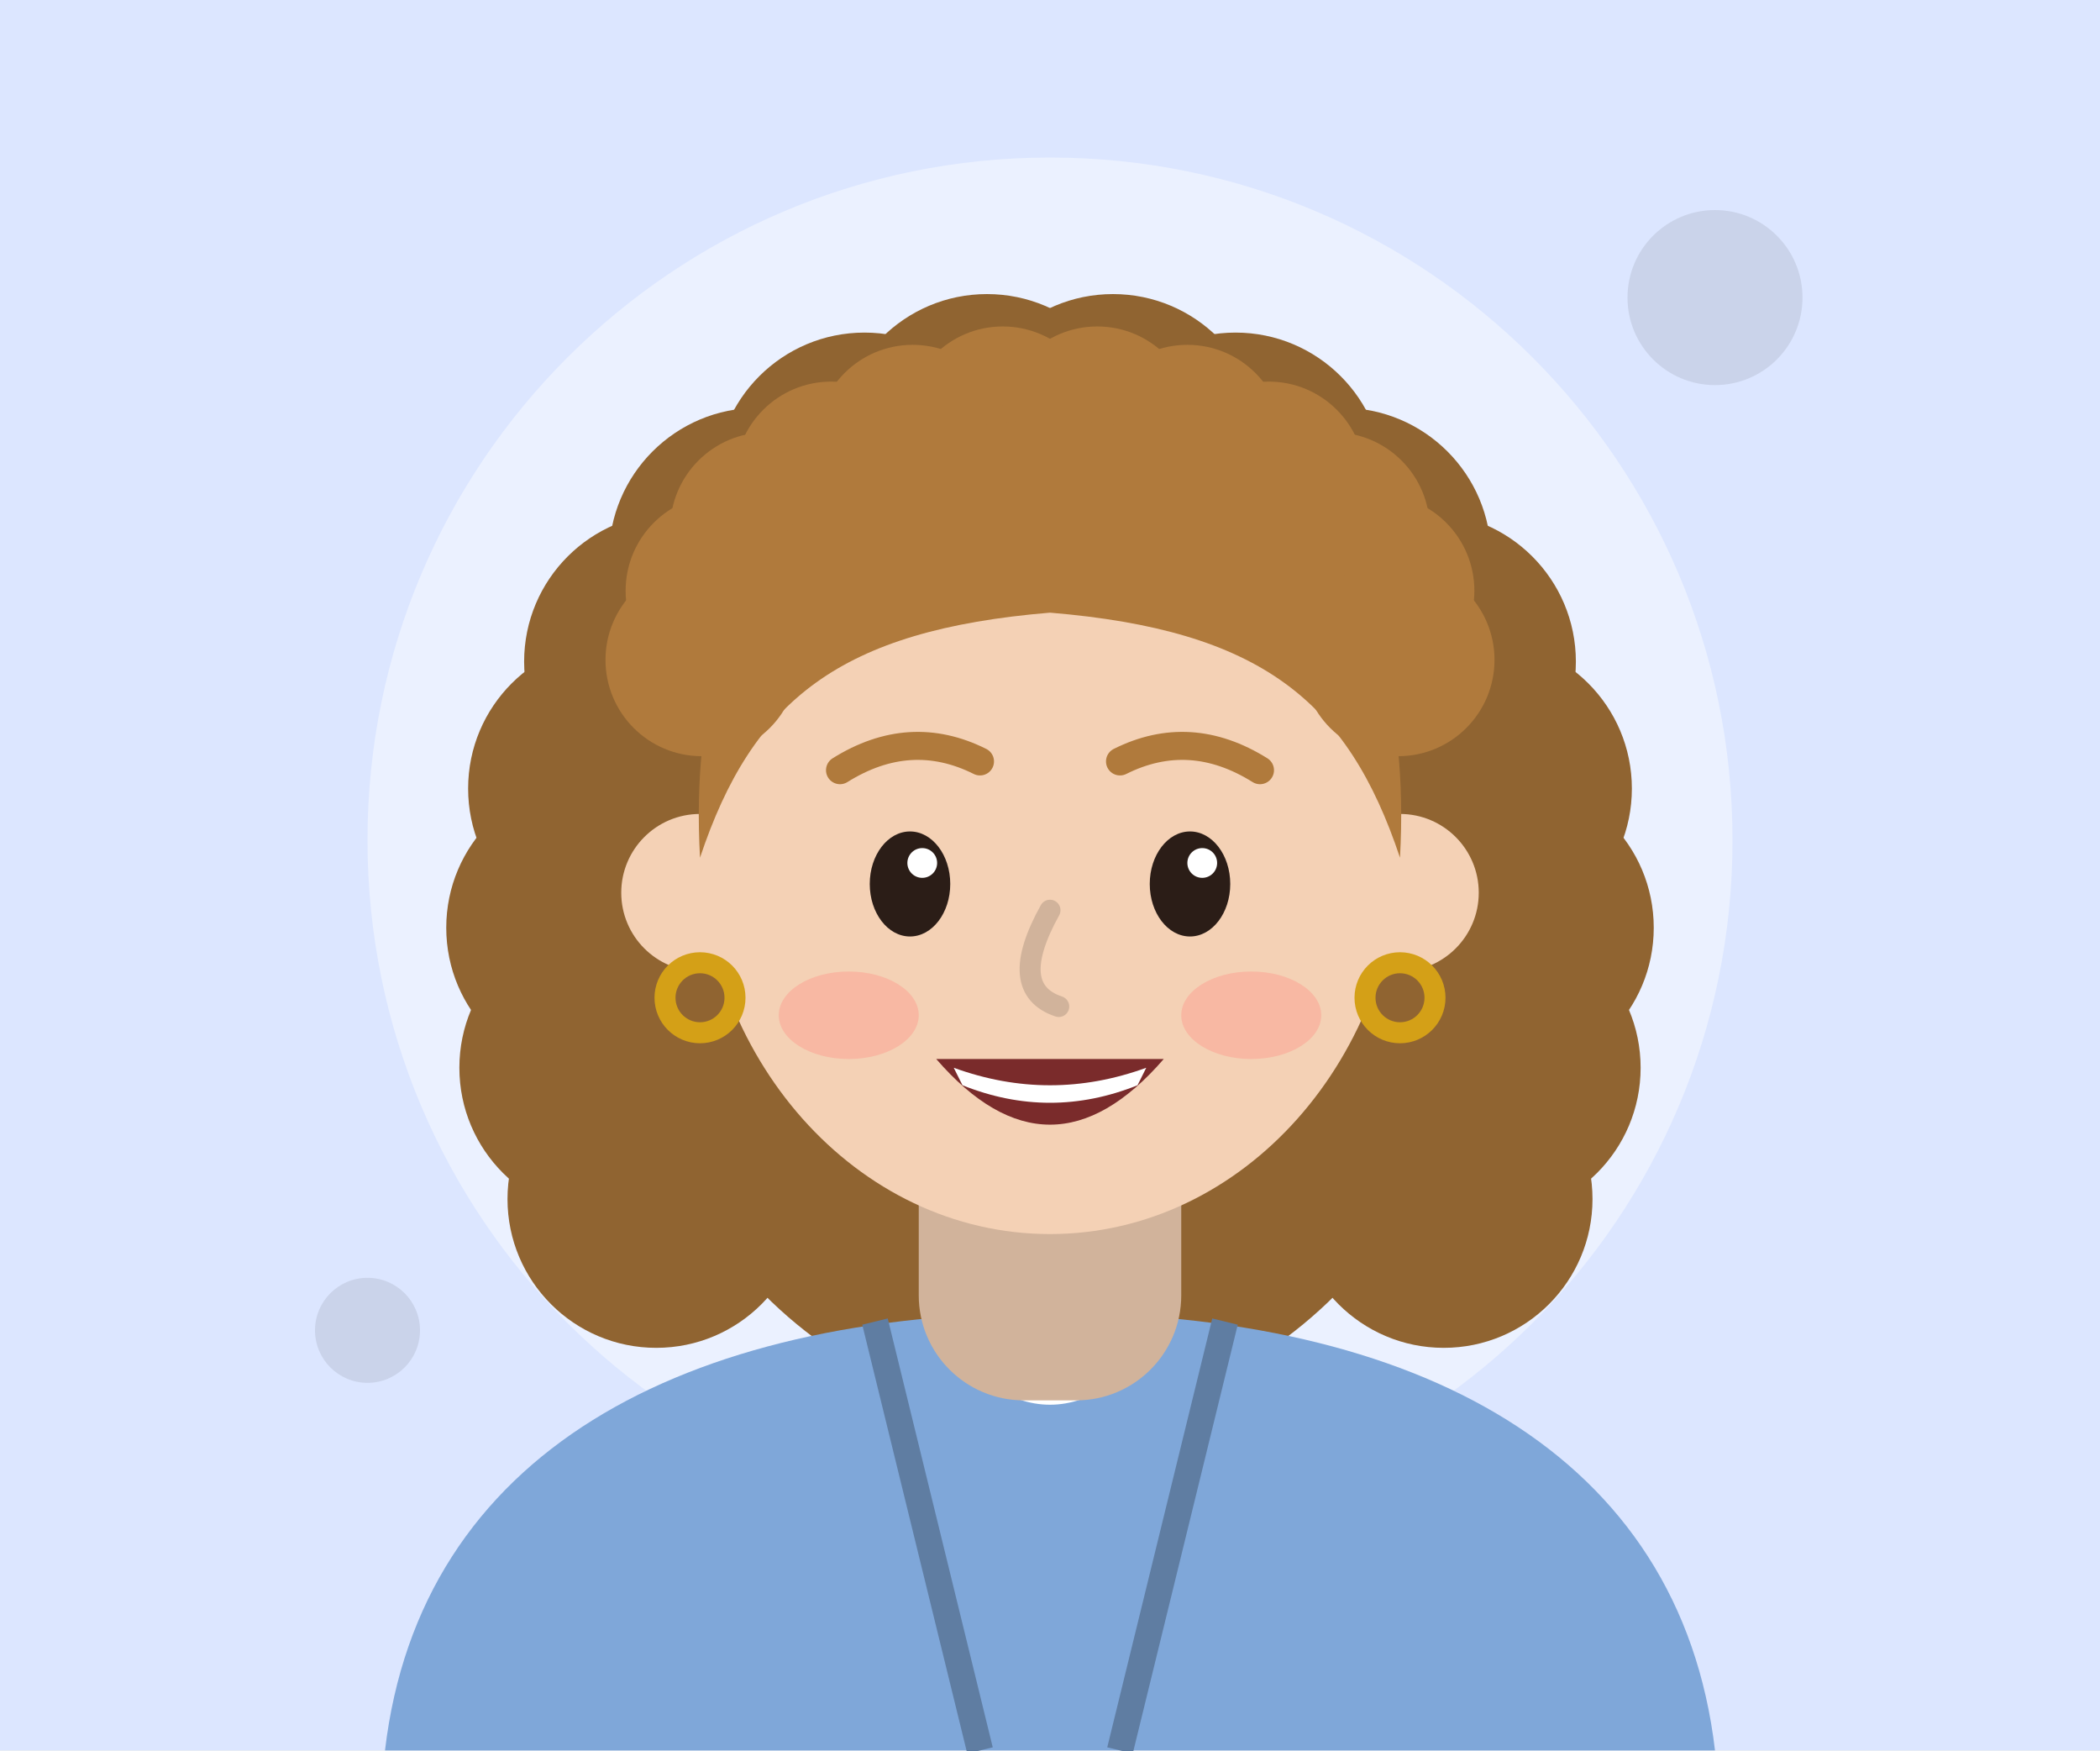
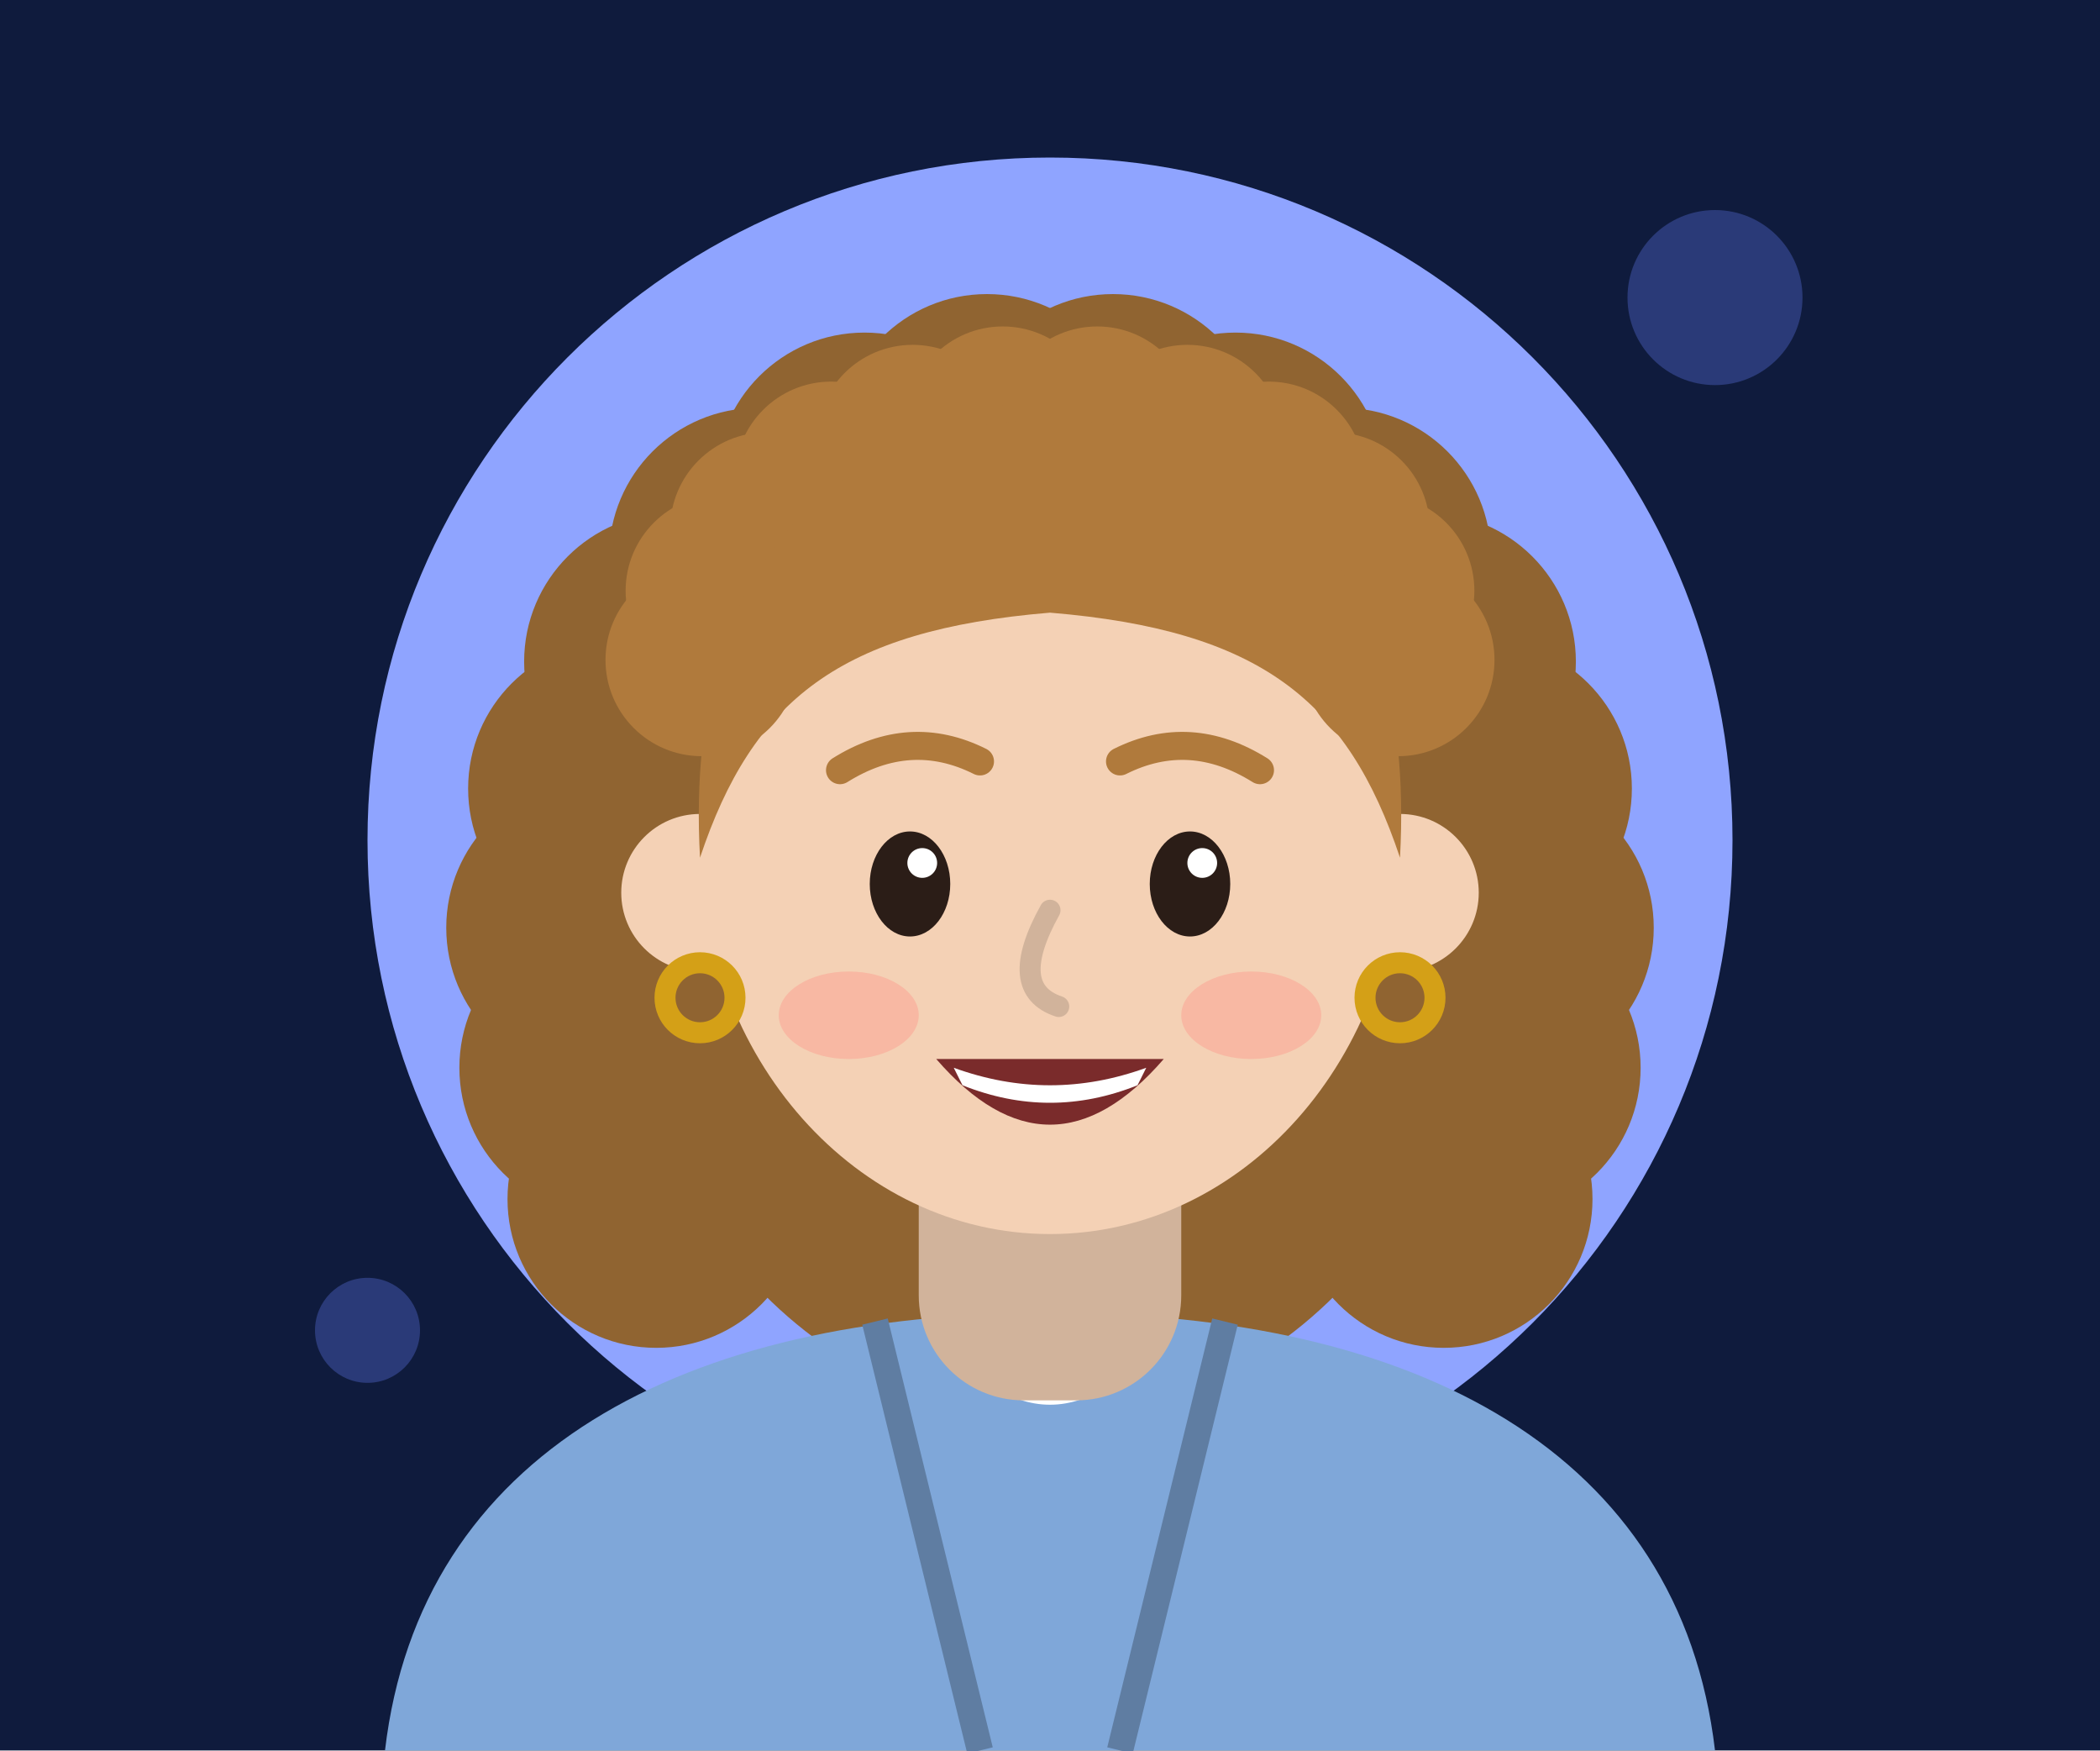
<svg xmlns="http://www.w3.org/2000/svg" viewBox="0 0 240 200" role="img" aria-label="Léa">
-   <rect width="240" height="200" fill="#DCE6FF" />
-   <circle cx="120" cy="96" r="78" fill="#EBF1FF" />
-   <circle cx="196" cy="34" r="10" fill="#CAD3EA" />
-   <circle cx="42" cy="152" r="6" fill="#CAD3EA" />
+   <rect width="240" height="200" fill="#0F1B3D" />
+   <circle cx="120" cy="96" r="78" fill="#8FA4FF" />
+   <circle cx="196" cy="34" r="10" fill="#2A3A78" />
+   <circle cx="42" cy="152" r="6" fill="#2A3A78" />
  <circle cx="75.0" cy="137.0" r="17.0" fill="#906431" />
  <circle cx="69.5" cy="122.0" r="17.0" fill="#906431" />
  <circle cx="68.0" cy="106.0" r="17.0" fill="#906431" />
  <circle cx="70.5" cy="90.1" r="17.0" fill="#906431" />
  <circle cx="76.9" cy="75.6" r="17.0" fill="#906431" />
  <circle cx="86.6" cy="63.6" r="17.0" fill="#906431" />
  <circle cx="98.8" cy="55.0" r="17.0" fill="#906431" />
  <circle cx="112.8" cy="50.6" r="17.0" fill="#906431" />
  <circle cx="127.2" cy="50.6" r="17.0" fill="#906431" />
  <circle cx="141.2" cy="55.0" r="17.0" fill="#906431" />
  <circle cx="153.4" cy="63.6" r="17.0" fill="#906431" />
  <circle cx="163.1" cy="75.6" r="17.0" fill="#906431" />
  <circle cx="169.5" cy="90.1" r="17.0" fill="#906431" />
  <circle cx="172.0" cy="106.0" r="17.0" fill="#906431" />
  <circle cx="170.5" cy="122.0" r="17.0" fill="#906431" />
  <circle cx="165.0" cy="137.0" r="17.0" fill="#906431" />
  <ellipse cx="120" cy="104" rx="50" ry="58" fill="#906431" />
  <path d="M44 200 C48 166 78 150 120 150 C162 150 192 166 196 200 Z" fill="#7FA7D9" />
  <path d="M106 151 Q120 170 134 151 Z" fill="#FFFFFF" />
  <path d="M100 151 L112 200 M140 151 L128 200" stroke="#5F7DA2" stroke-width="3" />
  <rect x="105" y="124" width="30" height="36" rx="12" fill="#D1B39B" />
  <circle cx="80" cy="102" r="9" fill="#F4D1B5" />
  <circle cx="160" cy="102" r="9" fill="#F4D1B5" />
  <ellipse cx="120" cy="96" rx="40" ry="45" fill="#F4D1B5" />
  <ellipse cx="97" cy="116" rx="8" ry="5" fill="#FF8A80" opacity=".35" />
  <ellipse cx="143" cy="116" rx="8" ry="5" fill="#FF8A80" opacity=".35" />
  <ellipse cx="104" cy="101" rx="4.6" ry="6" fill="#2B1D17" />
  <circle cx="105.4" cy="98.6" r="1.7" fill="#FFFFFF" />
  <ellipse cx="136" cy="101" rx="4.6" ry="6" fill="#2B1D17" />
  <circle cx="137.4" cy="98.6" r="1.7" fill="#FFFFFF" />
  <path d="M96 88 Q104 83 112 87" stroke="#B07A3C" stroke-width="3.2" fill="none" stroke-linecap="round" />
  <path d="M128 87 Q136 83 144 88" stroke="#B07A3C" stroke-width="3.2" fill="none" stroke-linecap="round" />
  <path d="M120 104 Q115 113 121 115" stroke="#D1B39B" stroke-width="2.4" fill="none" stroke-linecap="round" />
  <path d="M107 121 Q120 136 133 121 Z" fill="#7A2B2B" />
  <path d="M109 122 Q120 126 131 122 L130 124 Q120 128 110 124 Z" fill="#FFFFFF" />
  <circle cx="80.2" cy="75.4" r="11.0" fill="#B07A3C" />
  <circle cx="82.5" cy="67.5" r="11.0" fill="#B07A3C" />
  <circle cx="87.6" cy="60.4" r="11.0" fill="#B07A3C" />
  <circle cx="95.0" cy="54.6" r="11.0" fill="#B07A3C" />
  <circle cx="104.3" cy="50.4" r="11.0" fill="#B07A3C" />
  <circle cx="114.6" cy="48.3" r="11.0" fill="#B07A3C" />
  <circle cx="125.4" cy="48.3" r="11.0" fill="#B07A3C" />
  <circle cx="135.7" cy="50.4" r="11.0" fill="#B07A3C" />
  <circle cx="145.0" cy="54.6" r="11.0" fill="#B07A3C" />
  <circle cx="152.4" cy="60.4" r="11.0" fill="#B07A3C" />
  <circle cx="157.5" cy="67.5" r="11.0" fill="#B07A3C" />
  <circle cx="159.8" cy="75.4" r="11.0" fill="#B07A3C" />
  <path d="M80 98 C78 62 98 48 120 48 C142 48 162 62 160 98 C154 80 144 72 120 70 C96 72 86 80 80 98 Z" fill="#B07A3C" />
  <circle cx="80" cy="114" r="4" fill="none" stroke="#D4A017" stroke-width="2.4" />
  <circle cx="160" cy="114" r="4" fill="none" stroke="#D4A017" stroke-width="2.4" />
</svg>
